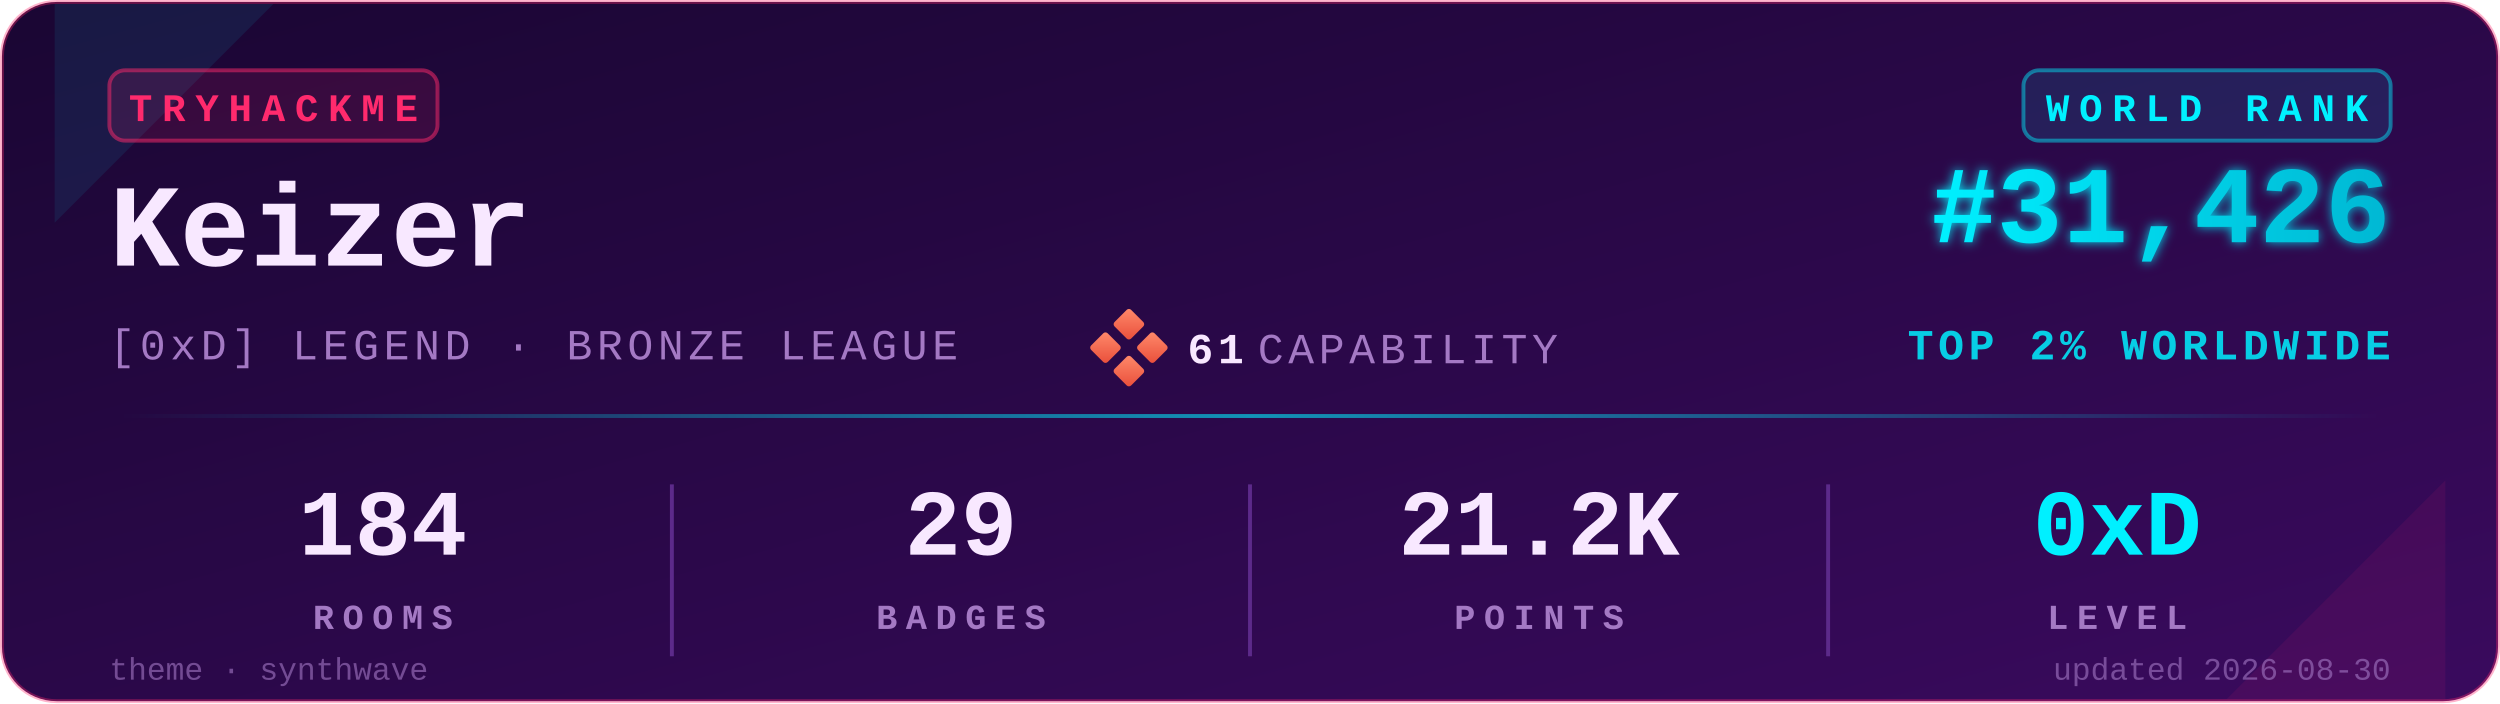
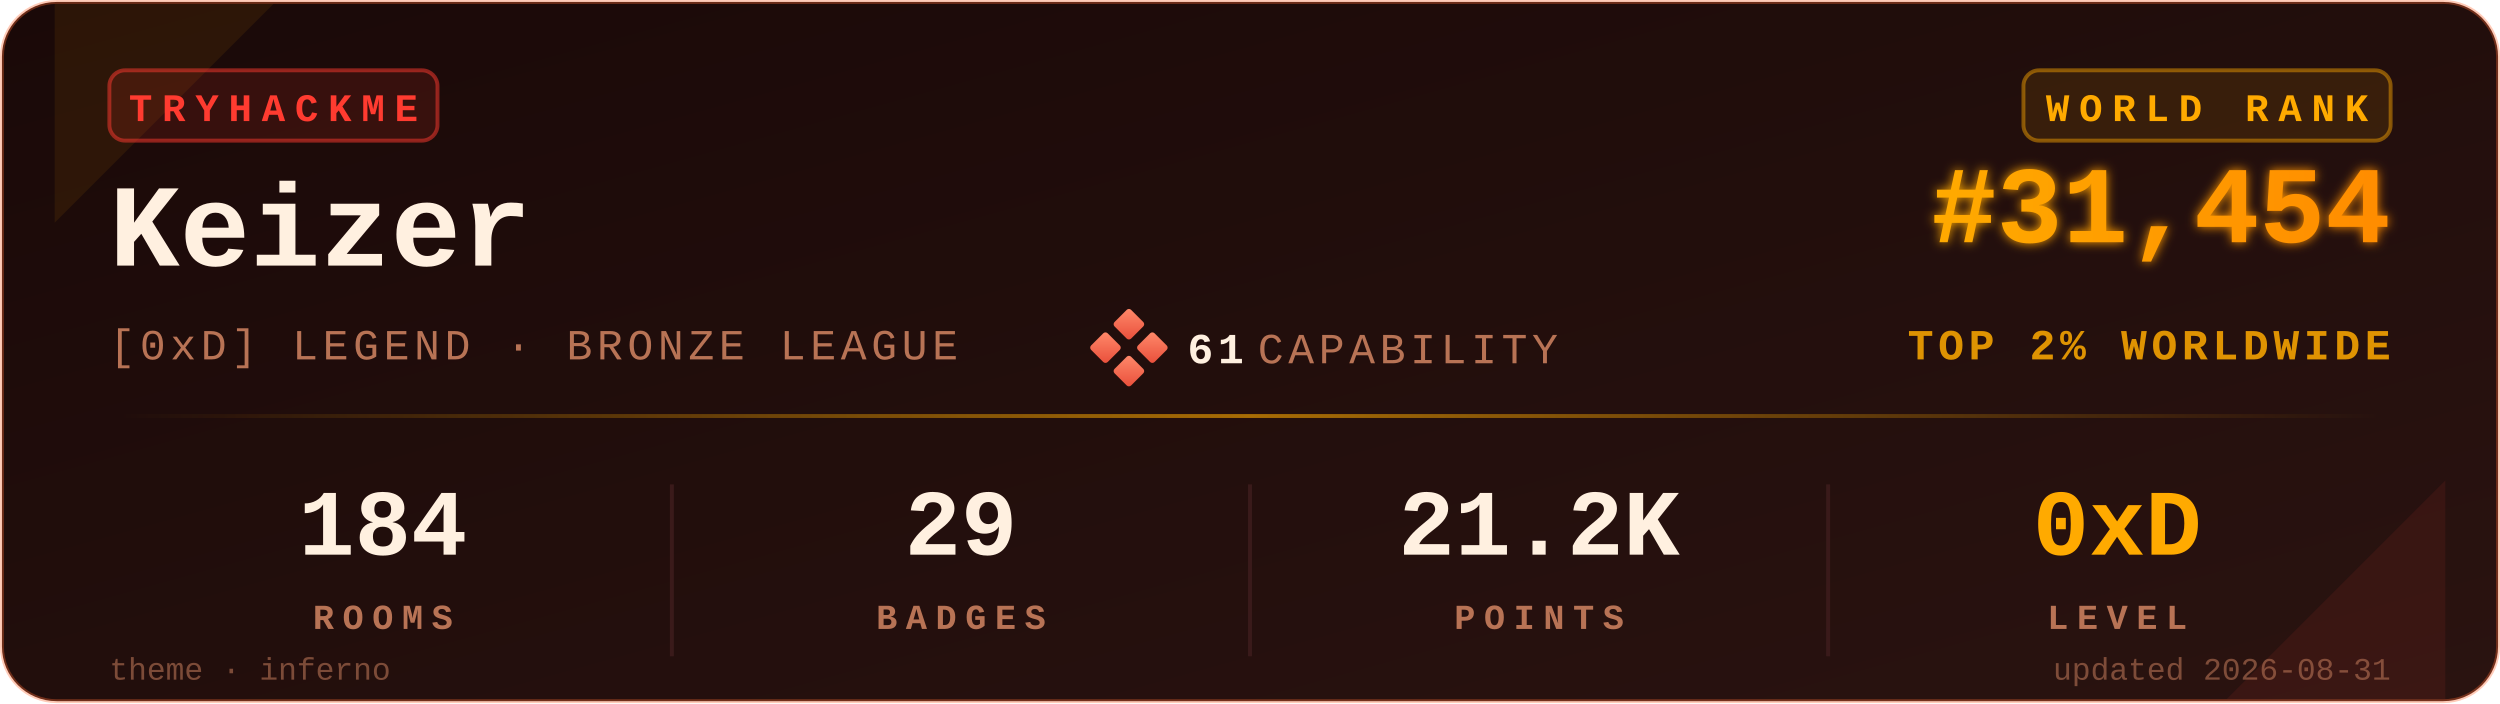
<svg xmlns="http://www.w3.org/2000/svg" viewBox="0 0 640 180" width="640" height="180" role="img" aria-label="TryHackMe stats for Keizer">
  <defs>
    <linearGradient id="bgGrad" x1="0" y1="0" x2="1" y2="1">
-       <stop offset="0%" stop-color="#1a0633" />
-       <stop offset="100%" stop-color="#3a0a5e" />
+       <stop offset="0%" stop-color="#1a0908" />
+       <stop offset="100%" stop-color="#2a1310" />
    </linearGradient>
    <linearGradient id="rankGrad" x1="0" y1="0" x2="1" y2="0">
-       <stop offset="0%" stop-color="#00F0FF" />
-       <stop offset="100%" stop-color="#00B8D4" />
+       <stop offset="0%" stop-color="#FFAA00" />
+       <stop offset="100%" stop-color="#FF8C00" />
    </linearGradient>
    <linearGradient id="accentGrad" x1="0" y1="0" x2="1" y2="0">
-       <stop offset="0%" stop-color="#00F0FF" stop-opacity="0" />
-       <stop offset="50%" stop-color="#00F0FF" stop-opacity="0.6" />
-       <stop offset="100%" stop-color="#00F0FF" stop-opacity="0" />
+       <stop offset="0%" stop-color="#FFAA00" stop-opacity="0" />
+       <stop offset="50%" stop-color="#FFAA00" stop-opacity="0.6" />
+       <stop offset="100%" stop-color="#FFAA00" stop-opacity="0" />
    </linearGradient>
    <linearGradient id="capGrad" x1="0" y1="0" x2="1" y2="1">
      <stop offset="0%" stop-color="#ff8a6b" />
      <stop offset="100%" stop-color="#e94e3a" />
    </linearGradient>
    <filter id="glow" x="-20%" y="-20%" width="140%" height="140%">
      <feGaussianBlur stdDeviation="1.4" result="b" />
      <feMerge>
        <feMergeNode in="b" />
        <feMergeNode in="SourceGraphic" />
      </feMerge>
    </filter>
  </defs>
-   <rect x="0.5" y="0.5" width="639" height="179" rx="14" ry="14" fill="url(#bgGrad)" stroke="#FF2A6D" stroke-opacity="0.35" stroke-width="1" />
-   <path d="M 14,1 L 70,1 L 14,57 Z" fill="#00F0FF" opacity="0.08" />
-   <path d="M 626,179 L 570,179 L 626,123 Z" fill="#FF2A6D" opacity="0.08" />
+   <rect x="0.5" y="0.5" width="639" height="179" rx="14" ry="14" fill="url(#bgGrad)" stroke="#FF6B35" stroke-opacity="0.35" stroke-width="1" />
+   <path d="M 14,1 L 70,1 L 14,57 Z" fill="#FFAA00" opacity="0.08" />
+   <path d="M 626,179 L 570,179 L 626,123 Z" fill="#FF3B30" opacity="0.08" />
  <g transform="translate(28,18)">
-     <rect x="0" y="0" width="84" height="18" rx="4" ry="4" fill="#FF2A6D" fill-opacity="0.12" stroke="#FF2A6D" stroke-opacity="0.5" />
-     <text x="42" y="13" fill="#FF2A6D" font-family="ui-monospace,'SF Mono','Menlo','Cascadia Code','Consolas','Liberation Mono',monospace" font-size="10" font-weight="700" letter-spacing="2.5" text-anchor="middle">TRYHACKME</text>
+     <rect x="0" y="0" width="84" height="18" rx="4" ry="4" fill="#FF3B30" fill-opacity="0.12" stroke="#FF3B30" stroke-opacity="0.5" />
+     <text x="42" y="13" fill="#FF3B30" font-family="ui-monospace,'SF Mono','Menlo','Cascadia Code','Consolas','Liberation Mono',monospace" font-size="10" font-weight="700" letter-spacing="2.5" text-anchor="middle">TRYHACKME</text>
  </g>
-   <text x="28" y="68" fill="#F8E8FF" font-family="ui-monospace,'SF Mono','Menlo','Cascadia Code','Consolas','Liberation Mono',monospace" font-size="30" font-weight="700">Keizer</text>
-   <text x="28" y="92" fill="#A479C4" font-family="ui-monospace,'SF Mono','Menlo','Cascadia Code','Consolas','Liberation Mono',monospace" font-size="11" font-weight="500" letter-spacing="1.2">[0xD] LEGEND · BRONZE LEAGUE</text>
+   <text x="28" y="68" fill="#FFF0E0" font-family="ui-monospace,'SF Mono','Menlo','Cascadia Code','Consolas','Liberation Mono',monospace" font-size="30" font-weight="700">Keizer</text>
+   <text x="28" y="92" fill="#B87355" font-family="ui-monospace,'SF Mono','Menlo','Cascadia Code','Consolas','Liberation Mono',monospace" font-size="11" font-weight="500" letter-spacing="1.2">[0xD] LEGEND · BRONZE LEAGUE</text>
  <g transform="translate(280,80)">
    <rect x="6" y="0" width="6" height="6" rx="0.8" fill="url(#capGrad)" transform="rotate(45 9 3)" />
    <rect x="0" y="6" width="6" height="6" rx="0.8" fill="url(#capGrad)" transform="rotate(45 3 9)" />
    <rect x="12" y="6" width="6" height="6" rx="0.8" fill="url(#capGrad)" transform="rotate(45 15 9)" />
    <rect x="6" y="12" width="6" height="6" rx="0.8" fill="url(#capGrad)" transform="rotate(45 9 15)" />
-     <text x="24" y="13" fill="#F8E8FF" font-family="ui-monospace,'SF Mono','Menlo','Cascadia Code','Consolas','Liberation Mono',monospace" font-size="11" font-weight="700" letter-spacing="1.2">61</text>
-     <text x="42" y="13" fill="#A479C4" font-family="ui-monospace,'SF Mono','Menlo','Cascadia Code','Consolas','Liberation Mono',monospace" font-size="11" font-weight="500" letter-spacing="1.2">CAPABILITY</text>
+     <text x="24" y="13" fill="#FFF0E0" font-family="ui-monospace,'SF Mono','Menlo','Cascadia Code','Consolas','Liberation Mono',monospace" font-size="11" font-weight="700" letter-spacing="1.2">61</text>
+     <text x="42" y="13" fill="#B87355" font-family="ui-monospace,'SF Mono','Menlo','Cascadia Code','Consolas','Liberation Mono',monospace" font-size="11" font-weight="500" letter-spacing="1.2">CAPABILITY</text>
  </g>
  <g transform="translate(612,18)">
-     <rect x="-94" y="0" width="94" height="18" rx="4" ry="4" fill="#00F0FF" fill-opacity="0.10" stroke="#00F0FF" stroke-opacity="0.45" />
-     <text x="-47" y="13" fill="#00F0FF" font-family="ui-monospace,'SF Mono','Menlo','Cascadia Code','Consolas','Liberation Mono',monospace" font-size="10" font-weight="700" letter-spacing="2.5" text-anchor="middle">WORLD RANK</text>
+     <rect x="-94" y="0" width="94" height="18" rx="4" ry="4" fill="#FFAA00" fill-opacity="0.10" stroke="#FFAA00" stroke-opacity="0.45" />
+     <text x="-47" y="13" fill="#FFAA00" font-family="ui-monospace,'SF Mono','Menlo','Cascadia Code','Consolas','Liberation Mono',monospace" font-size="10" font-weight="700" letter-spacing="2.5" text-anchor="middle">WORLD RANK</text>
  </g>
-   <text x="612" y="62" fill="url(#rankGrad)" font-family="ui-monospace,'SF Mono','Menlo','Cascadia Code','Consolas','Liberation Mono',monospace" font-size="28" font-weight="700" text-anchor="end" filter="url(#glow)">#31,426</text>
-   <text x="612" y="92" fill="#00F0FF" fill-opacity="0.85" font-family="ui-monospace,'SF Mono','Menlo','Cascadia Code','Consolas','Liberation Mono',monospace" font-size="11" font-weight="600" letter-spacing="1.2" text-anchor="end">TOP 2% WORLDWIDE</text>
+   <text x="612" y="62" fill="url(#rankGrad)" font-family="ui-monospace,'SF Mono','Menlo','Cascadia Code','Consolas','Liberation Mono',monospace" font-size="28" font-weight="700" text-anchor="end" filter="url(#glow)">#31,454</text>
+   <text x="612" y="92" fill="#FFAA00" fill-opacity="0.85" font-family="ui-monospace,'SF Mono','Menlo','Cascadia Code','Consolas','Liberation Mono',monospace" font-size="11" font-weight="600" letter-spacing="1.2" text-anchor="end">TOP 2% WORLDWIDE</text>
  <rect x="28" y="106" width="584" height="1" fill="url(#accentGrad)" />
  <g font-family="ui-monospace,'SF Mono','Menlo','Cascadia Code','Consolas','Liberation Mono',monospace" text-anchor="middle">
-     <text x="98" y="142" fill="#F8E8FF" font-size="24" font-weight="700">184</text>
-     <text x="98" y="161" fill="#A479C4" font-size="9" font-weight="600" letter-spacing="2.2">ROOMS</text>
-     <text x="246" y="142" fill="#F8E8FF" font-size="24" font-weight="700">29</text>
-     <text x="246" y="161" fill="#A479C4" font-size="9" font-weight="600" letter-spacing="2.2">BADGES</text>
-     <text x="394" y="142" fill="#F8E8FF" font-size="24" font-weight="700">21.2K</text>
-     <text x="394" y="161" fill="#A479C4" font-size="9" font-weight="600" letter-spacing="2.2">POINTS</text>
-     <text x="542" y="142" fill="#00F0FF" font-size="24" font-weight="700">0xD</text>
-     <text x="542" y="161" fill="#A479C4" font-size="9" font-weight="600" letter-spacing="2.2">LEVEL</text>
+     <text x="98" y="142" fill="#FFF0E0" font-size="24" font-weight="700">184</text>
+     <text x="98" y="161" fill="#B87355" font-size="9" font-weight="600" letter-spacing="2.2">ROOMS</text>
+     <text x="246" y="142" fill="#FFF0E0" font-size="24" font-weight="700">29</text>
+     <text x="246" y="161" fill="#B87355" font-size="9" font-weight="600" letter-spacing="2.2">BADGES</text>
+     <text x="394" y="142" fill="#FFF0E0" font-size="24" font-weight="700">21.2K</text>
+     <text x="394" y="161" fill="#B87355" font-size="9" font-weight="600" letter-spacing="2.2">POINTS</text>
+     <text x="542" y="142" fill="#FFAA00" font-size="24" font-weight="700">0xD</text>
+     <text x="542" y="161" fill="#B87355" font-size="9" font-weight="600" letter-spacing="2.2">LEVEL</text>
  </g>
-   <line x1="172" y1="124" x2="172" y2="168" stroke="#5C2A8A" stroke-width="1" />
-   <line x1="320" y1="124" x2="320" y2="168" stroke="#5C2A8A" stroke-width="1" />
-   <line x1="468" y1="124" x2="468" y2="168" stroke="#5C2A8A" stroke-width="1" />
-   <text x="28" y="174" fill="#A479C4" fill-opacity="0.6" font-family="ui-monospace,'SF Mono','Menlo','Cascadia Code','Consolas','Liberation Mono',monospace" font-size="8" font-weight="500">theme · synthwave</text>
-   <text x="612" y="174" fill="#A479C4" fill-opacity="0.6" font-family="ui-monospace,'SF Mono','Menlo','Cascadia Code','Consolas','Liberation Mono',monospace" font-size="8" font-weight="500" text-anchor="end">updated 2026-08-30</text>
+   <line x1="172" y1="124" x2="172" y2="168" stroke="#3a1a1a" stroke-width="1" />
+   <line x1="320" y1="124" x2="320" y2="168" stroke="#3a1a1a" stroke-width="1" />
+   <line x1="468" y1="124" x2="468" y2="168" stroke="#3a1a1a" stroke-width="1" />
+   <text x="28" y="174" fill="#B87355" fill-opacity="0.6" font-family="ui-monospace,'SF Mono','Menlo','Cascadia Code','Consolas','Liberation Mono',monospace" font-size="8" font-weight="500">theme · inferno</text>
+   <text x="612" y="174" fill="#B87355" fill-opacity="0.6" font-family="ui-monospace,'SF Mono','Menlo','Cascadia Code','Consolas','Liberation Mono',monospace" font-size="8" font-weight="500" text-anchor="end">updated 2026-08-31</text>
</svg>
